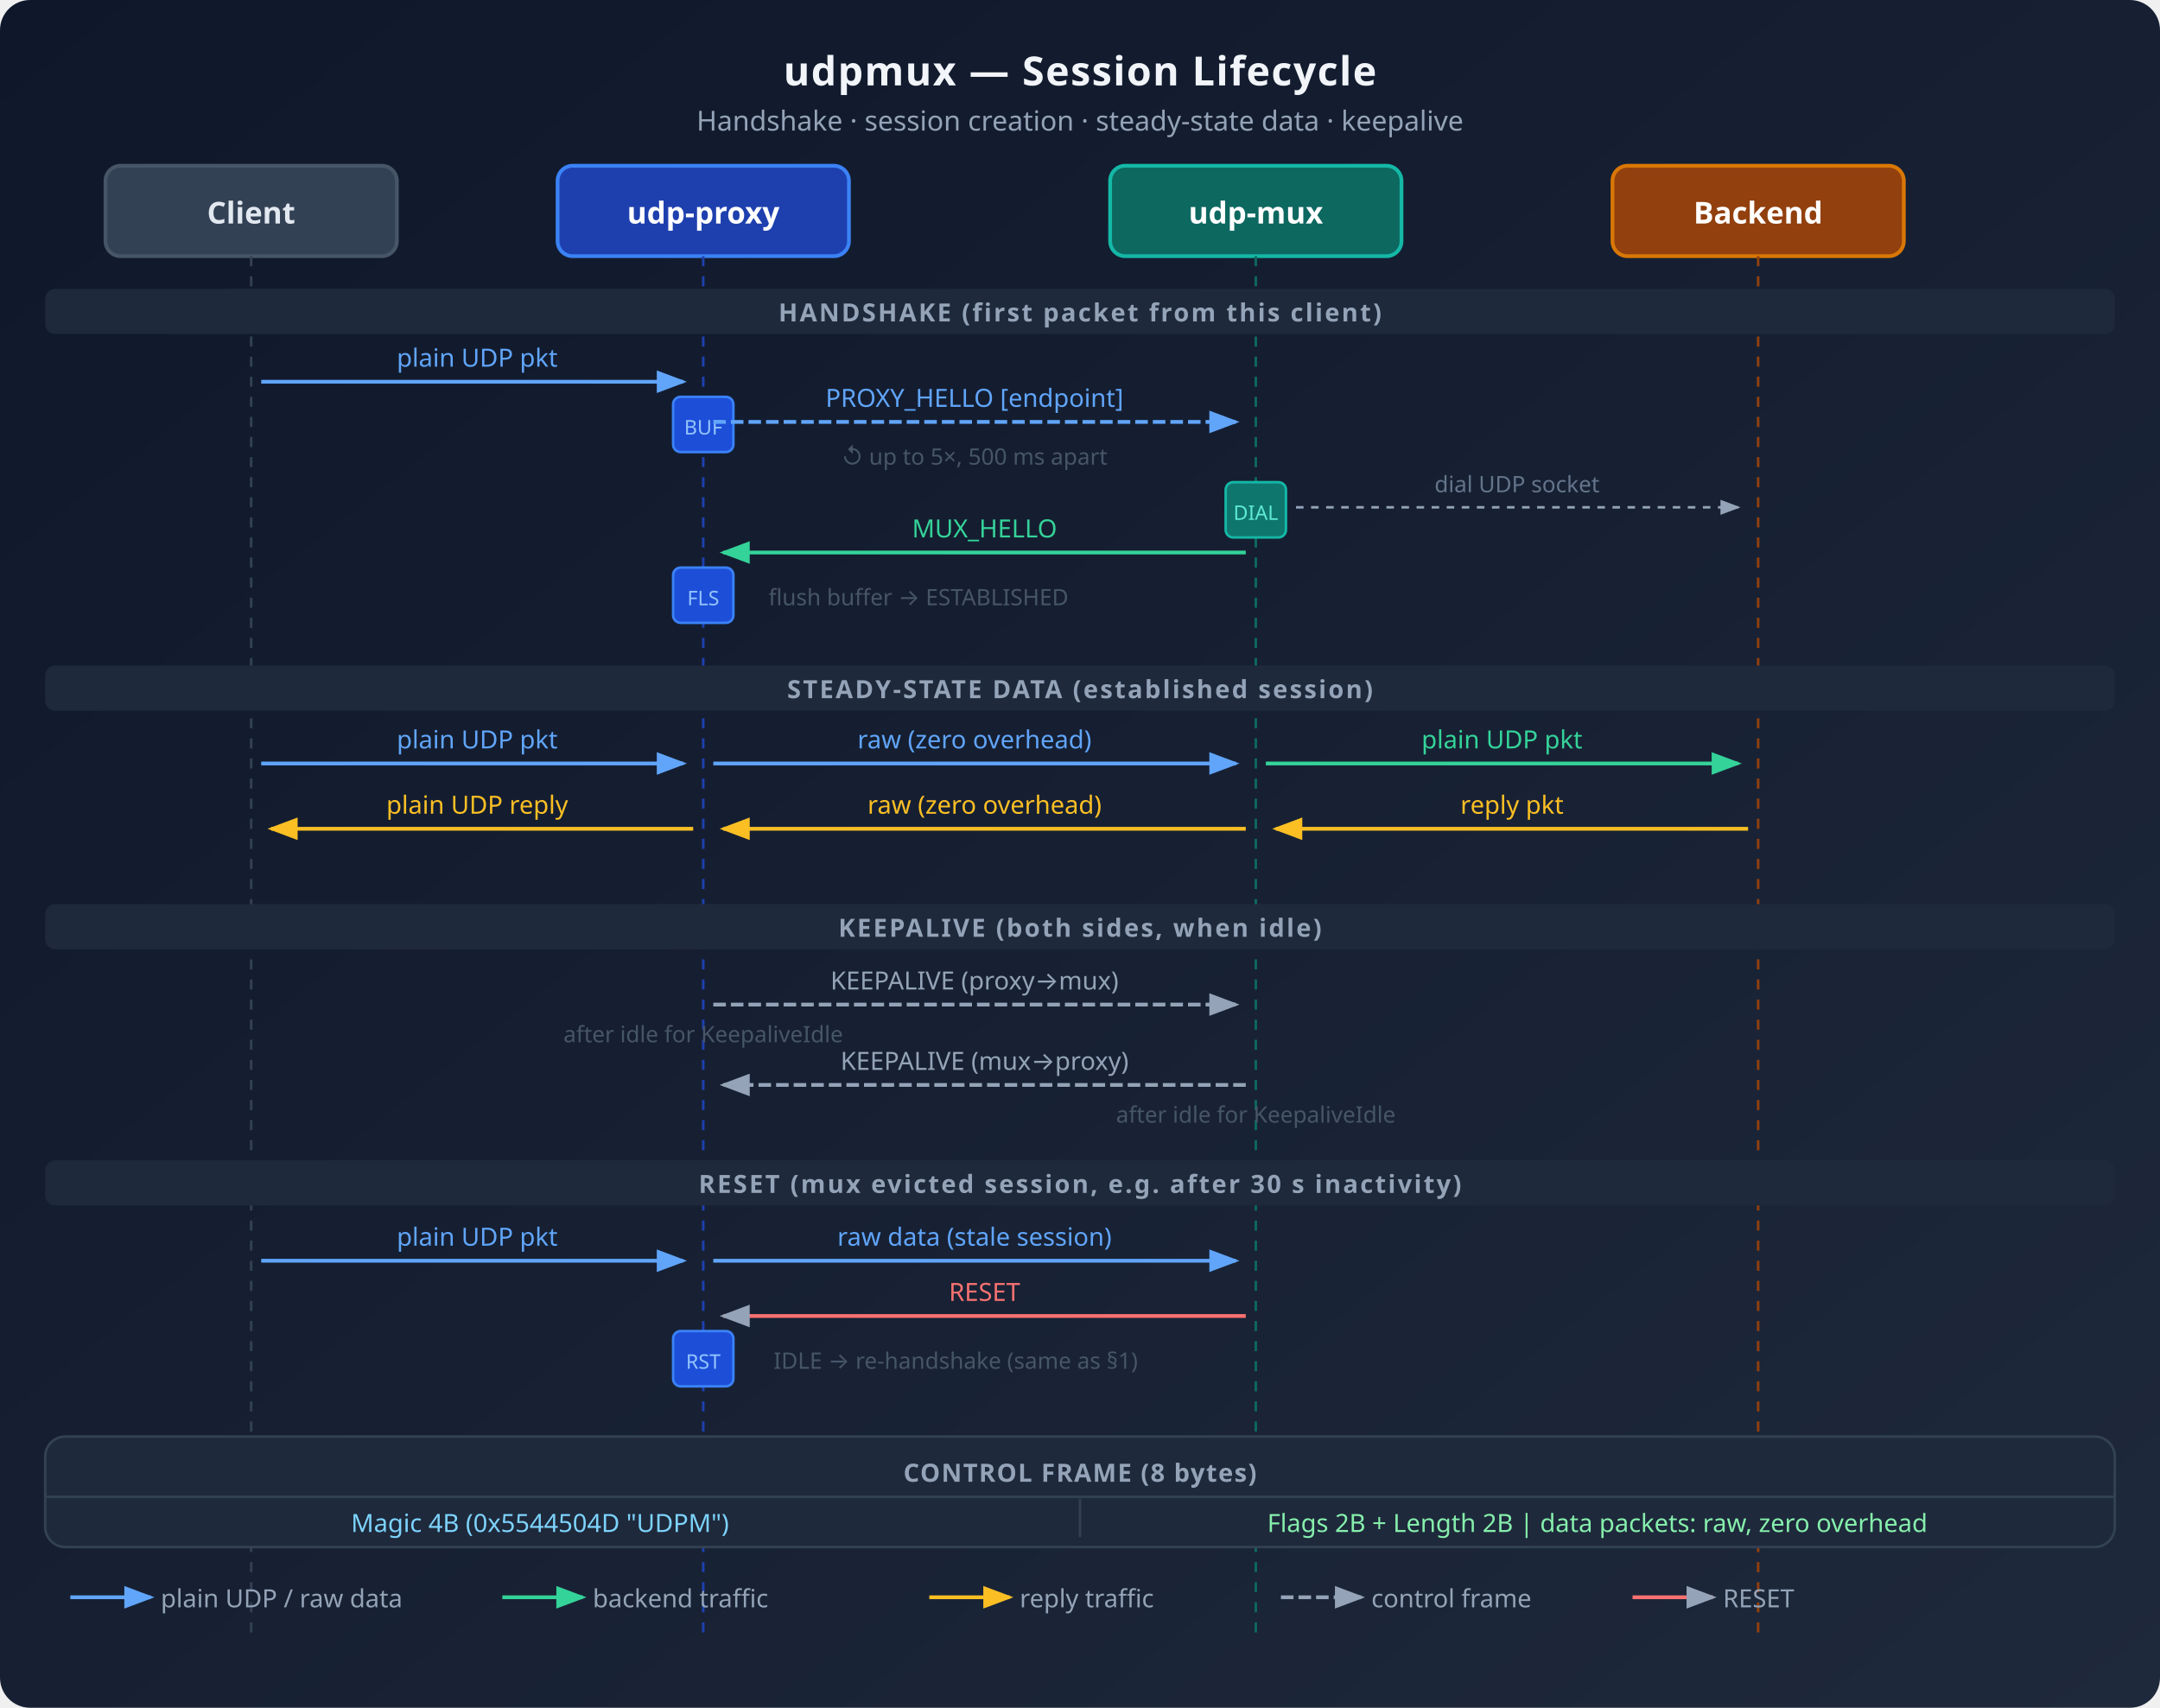
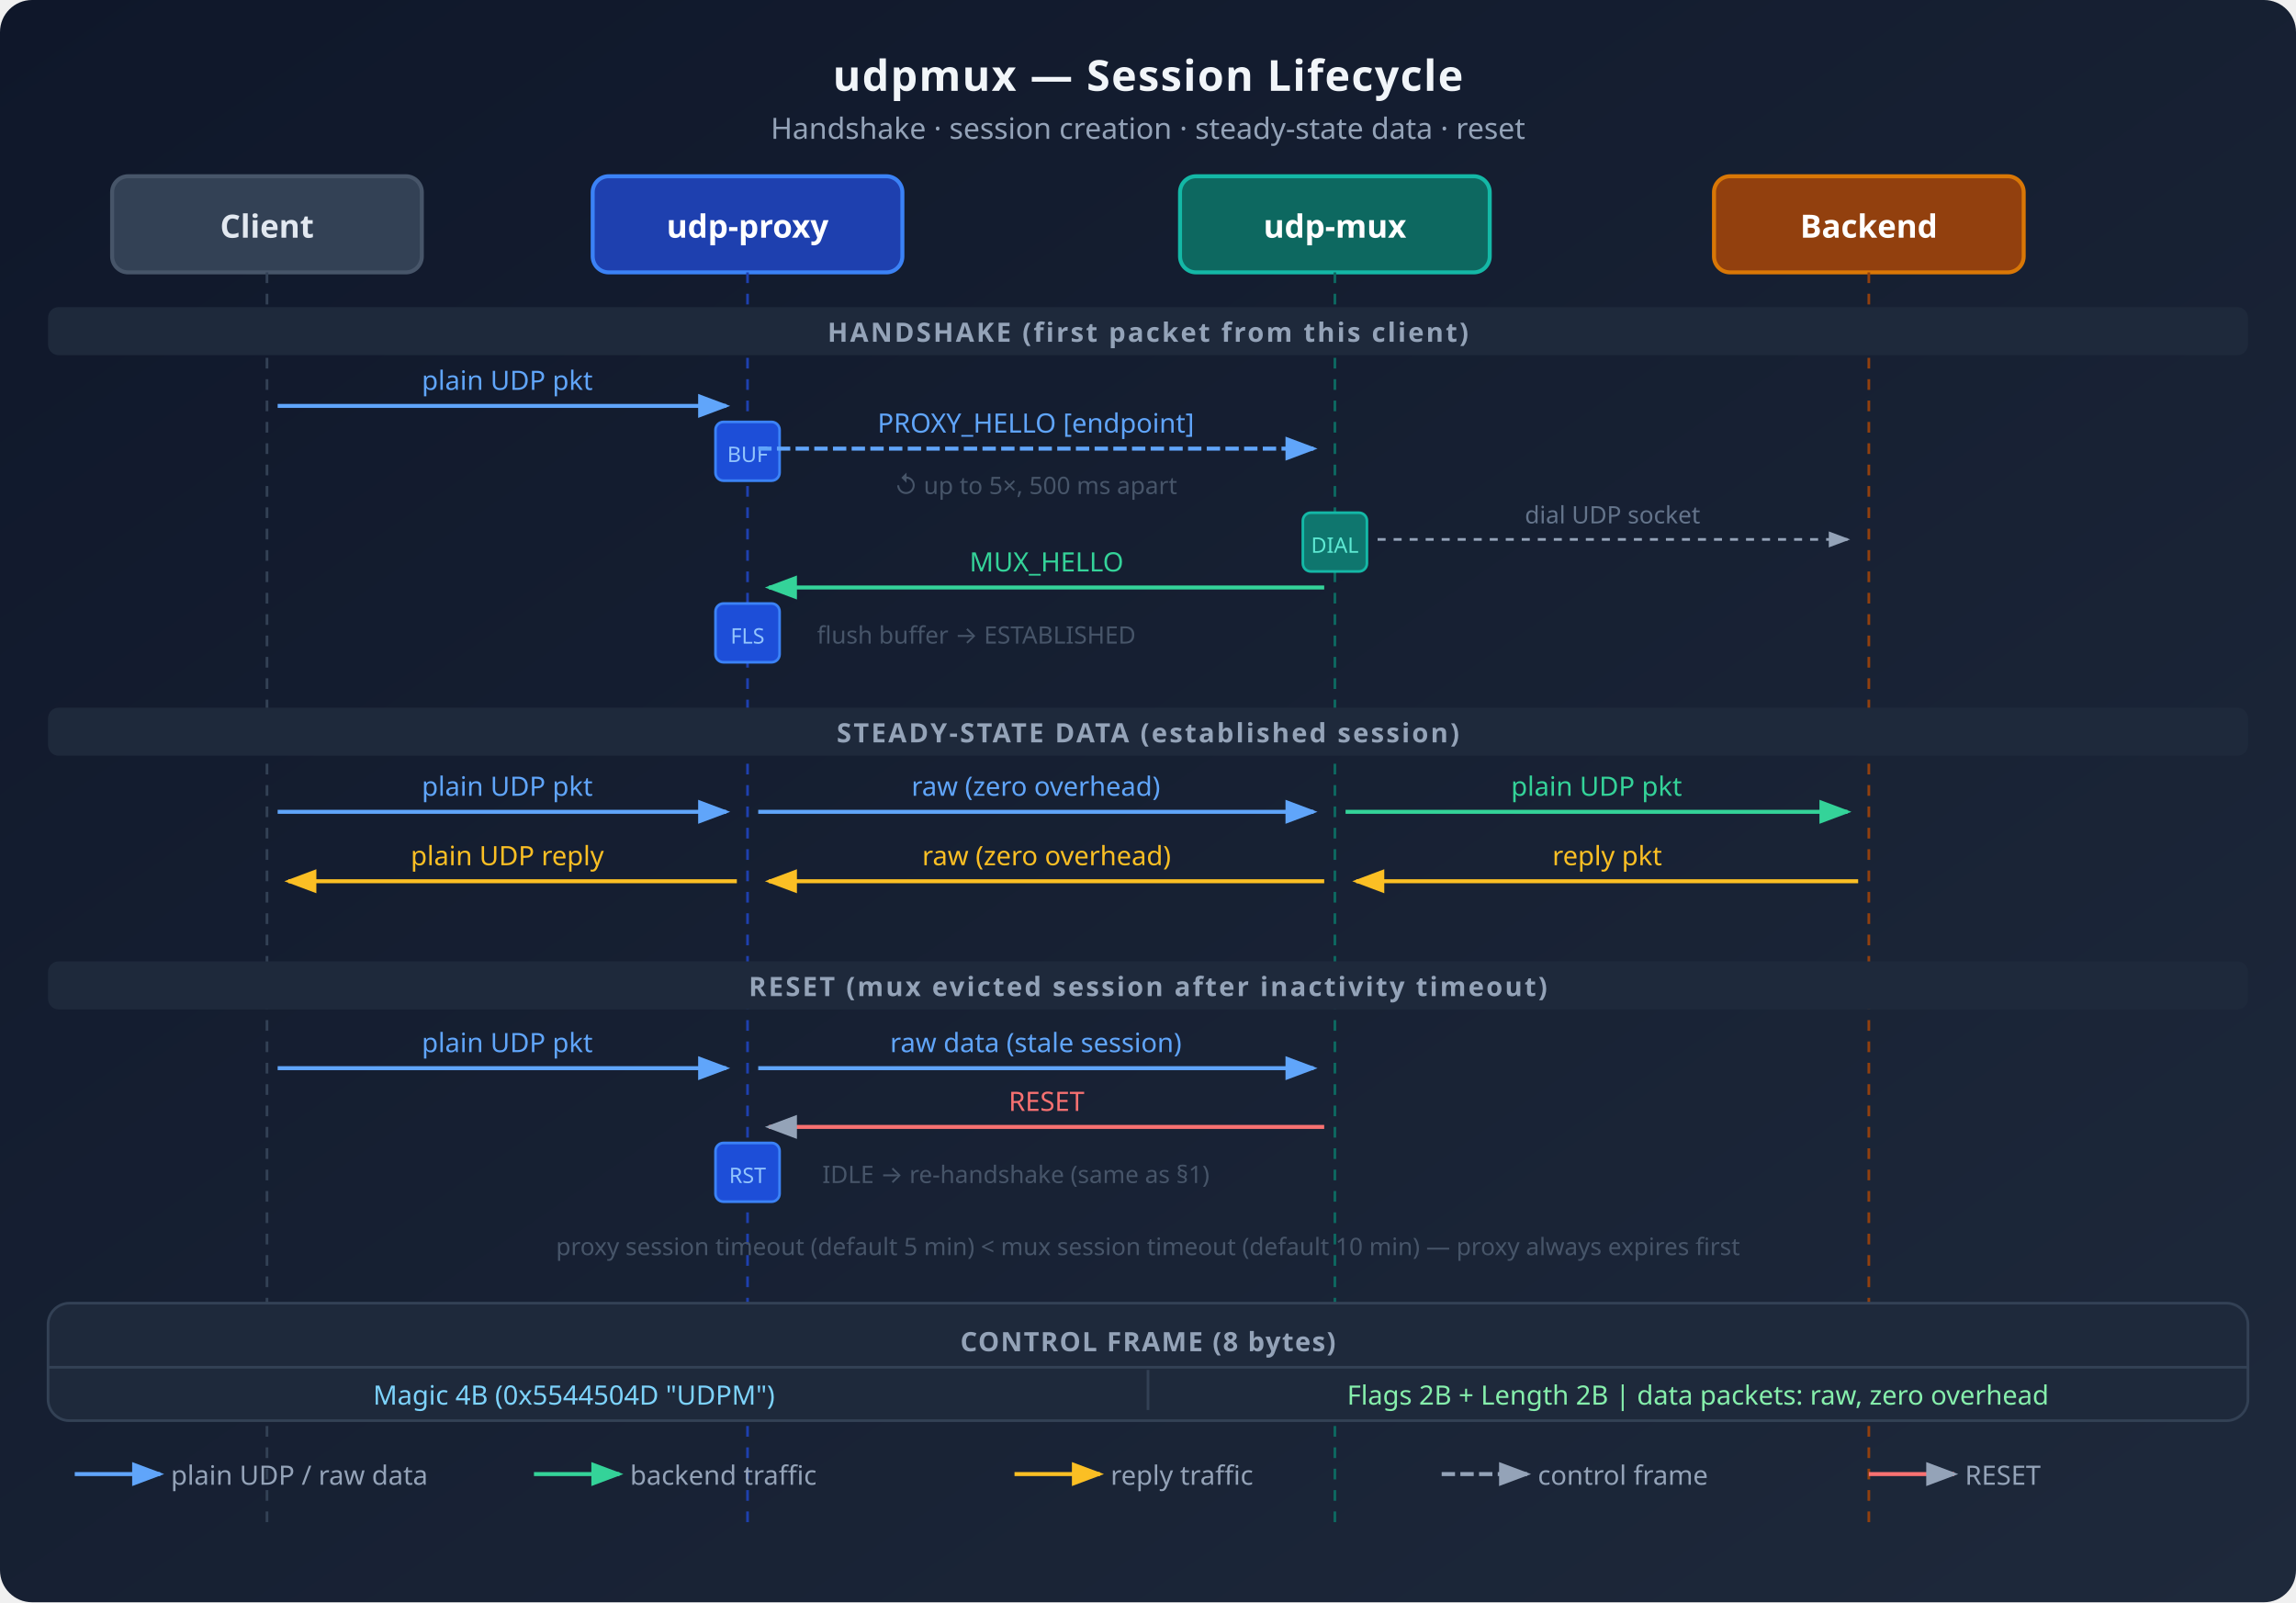
- <svg xmlns="http://www.w3.org/2000/svg" viewBox="0 0 860 680" width="860" height="680" font-family="'Segoe UI', system-ui, -apple-system, sans-serif">
+ <svg xmlns="http://www.w3.org/2000/svg" viewBox="0 0 860 600" width="860" height="600" font-family="'Segoe UI', system-ui, -apple-system, sans-serif">
  <defs>
    <linearGradient id="bgGrad" x1="0%" y1="0%" x2="100%" y2="100%">
      <stop offset="0%" style="stop-color:#0f172a" />
      <stop offset="100%" style="stop-color:#1e293b" />
    </linearGradient>
    <marker id="arr" markerWidth="8" markerHeight="8" refX="7" refY="3" orient="auto">
      <path d="M0,0 L0,6 L8,3 z" fill="#64748b" />
    </marker>
    <marker id="arrBlue" markerWidth="8" markerHeight="8" refX="7" refY="3" orient="auto">
      <path d="M0,0 L0,6 L8,3 z" fill="#60a5fa" />
    </marker>
    <marker id="arrGreen" markerWidth="8" markerHeight="8" refX="7" refY="3" orient="auto">
      <path d="M0,0 L0,6 L8,3 z" fill="#34d399" />
    </marker>
    <marker id="arrAmber" markerWidth="8" markerHeight="8" refX="7" refY="3" orient="auto">
      <path d="M0,0 L0,6 L8,3 z" fill="#fbbf24" />
    </marker>
    <marker id="arrSlate" markerWidth="8" markerHeight="8" refX="7" refY="3" orient="auto">
      <path d="M0,0 L0,6 L8,3 z" fill="#94a3b8" />
    </marker>
  </defs>
-   <rect width="860" height="680" fill="url(#bgGrad)" rx="12" />
+   <rect width="860" height="600" fill="url(#bgGrad)" rx="12" />
  <text x="430" y="34" text-anchor="middle" fill="#f1f5f9" font-size="16" font-weight="700" letter-spacing="0.5">udpmux — Session Lifecycle</text>
-   <text x="430" y="52" text-anchor="middle" fill="#94a3b8" font-size="11">Handshake · session creation · steady-state data · keepalive</text>
+   <text x="430" y="52" text-anchor="middle" fill="#94a3b8" font-size="11">Handshake · session creation · steady-state data · reset</text>
  <rect x="42" y="66" width="116" height="36" rx="6" fill="#334155" stroke="#475569" stroke-width="1.5" />
  <text x="100" y="89" text-anchor="middle" fill="#e2e8f0" font-size="12" font-weight="700">Client</text>
  <rect x="222" y="66" width="116" height="36" rx="6" fill="#1e40af" stroke="#3b82f6" stroke-width="1.5" />
  <text x="280" y="89" text-anchor="middle" fill="#ffffff" font-size="12" font-weight="700">udp-proxy</text>
  <rect x="442" y="66" width="116" height="36" rx="6" fill="#0d6860" stroke="#14b8a6" stroke-width="1.5" />
  <text x="500" y="89" text-anchor="middle" fill="#ffffff" font-size="12" font-weight="700">udp-mux</text>
  <rect x="642" y="66" width="116" height="36" rx="6" fill="#92400e" stroke="#d97706" stroke-width="1.5" />
  <text x="700" y="89" text-anchor="middle" fill="#ffffff" font-size="12" font-weight="700">Backend</text>
-   <line x1="100" y1="102" x2="100" y2="652" stroke="#334155" stroke-width="1" stroke-dasharray="4,4" />
-   <line x1="280" y1="102" x2="280" y2="652" stroke="#1e40af" stroke-width="1" stroke-dasharray="4,4" />
-   <line x1="500" y1="102" x2="500" y2="652" stroke="#0d6860" stroke-width="1" stroke-dasharray="4,4" />
-   <line x1="700" y1="102" x2="700" y2="652" stroke="#92400e" stroke-width="1" stroke-dasharray="4,4" />
+   <line x1="100" y1="102" x2="100" y2="570" stroke="#334155" stroke-width="1" stroke-dasharray="4,4" />
+   <line x1="280" y1="102" x2="280" y2="570" stroke="#1e40af" stroke-width="1" stroke-dasharray="4,4" />
+   <line x1="500" y1="102" x2="500" y2="570" stroke="#0d6860" stroke-width="1" stroke-dasharray="4,4" />
+   <line x1="700" y1="102" x2="700" y2="570" stroke="#92400e" stroke-width="1" stroke-dasharray="4,4" />
  <rect x="18" y="115" width="824" height="18" rx="4" fill="#1e293b" />
  <text x="430" y="128" text-anchor="middle" fill="#94a3b8" font-size="10" font-weight="700" letter-spacing="0.8">HANDSHAKE  (first packet from this client)</text>
  <line x1="104" y1="152" x2="272" y2="152" stroke="#60a5fa" stroke-width="1.5" marker-end="url(#arrBlue)" />
  <text x="190" y="146" text-anchor="middle" fill="#60a5fa" font-size="10">plain UDP pkt</text>
  <rect x="268" y="158" width="24" height="22" rx="3" fill="#1d4ed8" stroke="#3b82f6" stroke-width="1" />
  <text x="280" y="173" text-anchor="middle" fill="#93c5fd" font-size="8">BUF</text>
  <line x1="284" y1="168" x2="492" y2="168" stroke="#60a5fa" stroke-width="1.5" marker-end="url(#arrBlue)" stroke-dasharray="5,2" />
  <text x="388" y="162" text-anchor="middle" fill="#60a5fa" font-size="10">PROXY_HELLO [endpoint]</text>
  <text x="388" y="185" text-anchor="middle" fill="#475569" font-size="9">↺ up to 5×, 500 ms apart</text>
  <rect x="488" y="192" width="24" height="22" rx="3" fill="#0f766e" stroke="#14b8a6" stroke-width="1" />
  <text x="500" y="207" text-anchor="middle" fill="#5eead4" font-size="8">DIAL</text>
  <line x1="516" y1="202" x2="692" y2="202" stroke="#94a3b8" stroke-width="1" marker-end="url(#arrSlate)" stroke-dasharray="3,3" />
  <text x="604" y="196" text-anchor="middle" fill="#64748b" font-size="9">dial UDP socket</text>
  <line x1="496" y1="220" x2="288" y2="220" stroke="#34d399" stroke-width="1.5" marker-end="url(#arrGreen)" />
  <text x="392" y="214" text-anchor="middle" fill="#34d399" font-size="10">MUX_HELLO</text>
  <rect x="268" y="226" width="24" height="22" rx="3" fill="#1d4ed8" stroke="#3b82f6" stroke-width="1" />
  <text x="280" y="241" text-anchor="middle" fill="#93c5fd" font-size="8">FLS</text>
  <text x="306" y="241" fill="#475569" font-size="9">flush buffer → ESTABLISHED</text>
  <rect x="18" y="265" width="824" height="18" rx="4" fill="#1e293b" />
  <text x="430" y="278" text-anchor="middle" fill="#94a3b8" font-size="10" font-weight="700" letter-spacing="0.8">STEADY-STATE DATA  (established session)</text>
  <line x1="104" y1="304" x2="272" y2="304" stroke="#60a5fa" stroke-width="1.5" marker-end="url(#arrBlue)" />
  <text x="190" y="298" text-anchor="middle" fill="#60a5fa" font-size="10">plain UDP pkt</text>
  <line x1="284" y1="304" x2="492" y2="304" stroke="#60a5fa" stroke-width="1.5" marker-end="url(#arrBlue)" />
  <text x="388" y="298" text-anchor="middle" fill="#60a5fa" font-size="10">raw (zero overhead)</text>
  <line x1="504" y1="304" x2="692" y2="304" stroke="#34d399" stroke-width="1.5" marker-end="url(#arrGreen)" />
  <text x="598" y="298" text-anchor="middle" fill="#34d399" font-size="10">plain UDP pkt</text>
  <line x1="696" y1="330" x2="508" y2="330" stroke="#fbbf24" stroke-width="1.5" marker-end="url(#arrAmber)" />
  <text x="602" y="324" text-anchor="middle" fill="#fbbf24" font-size="10">reply pkt</text>
  <line x1="496" y1="330" x2="288" y2="330" stroke="#fbbf24" stroke-width="1.5" marker-end="url(#arrAmber)" />
  <text x="392" y="324" text-anchor="middle" fill="#fbbf24" font-size="10">raw (zero overhead)</text>
  <line x1="276" y1="330" x2="108" y2="330" stroke="#fbbf24" stroke-width="1.5" marker-end="url(#arrAmber)" />
  <text x="190" y="324" text-anchor="middle" fill="#fbbf24" font-size="10">plain UDP reply</text>
  <rect x="18" y="360" width="824" height="18" rx="4" fill="#1e293b" />
-   <text x="430" y="373" text-anchor="middle" fill="#94a3b8" font-size="10" font-weight="700" letter-spacing="0.8">KEEPALIVE  (both sides, when idle)</text>
-   <line x1="284" y1="400" x2="492" y2="400" stroke="#94a3b8" stroke-width="1.5" marker-end="url(#arrSlate)" stroke-dasharray="5,2" />
-   <text x="388" y="394" text-anchor="middle" fill="#94a3b8" font-size="10">KEEPALIVE (proxy→mux)</text>
-   <text x="280" y="415" text-anchor="middle" fill="#475569" font-size="9">after idle for KeepaliveIdle</text>
-   <line x1="496" y1="432" x2="288" y2="432" stroke="#94a3b8" stroke-width="1.5" marker-end="url(#arrSlate)" stroke-dasharray="5,2" />
-   <text x="392" y="426" text-anchor="middle" fill="#94a3b8" font-size="10">KEEPALIVE (mux→proxy)</text>
-   <text x="500" y="447" text-anchor="middle" fill="#475569" font-size="9">after idle for KeepaliveIdle</text>
-   <rect x="18" y="462" width="824" height="18" rx="4" fill="#1e293b" />
-   <text x="430" y="475" text-anchor="middle" fill="#94a3b8" font-size="10" font-weight="700" letter-spacing="0.8">RESET  (mux evicted session, e.g. after 30 s inactivity)</text>
-   <line x1="104" y1="502" x2="272" y2="502" stroke="#60a5fa" stroke-width="1.5" marker-end="url(#arrBlue)" />
-   <text x="190" y="496" text-anchor="middle" fill="#60a5fa" font-size="10">plain UDP pkt</text>
-   <line x1="284" y1="502" x2="492" y2="502" stroke="#60a5fa" stroke-width="1.5" marker-end="url(#arrBlue)" />
-   <text x="388" y="496" text-anchor="middle" fill="#60a5fa" font-size="10">raw data (stale session)</text>
-   <line x1="496" y1="524" x2="288" y2="524" stroke="#f87171" stroke-width="1.5" marker-end="url(#arrSlate)" />
-   <text x="392" y="518" text-anchor="middle" fill="#f87171" font-size="10">RESET</text>
-   <rect x="268" y="530" width="24" height="22" rx="3" fill="#1d4ed8" stroke="#3b82f6" stroke-width="1" />
-   <text x="280" y="545" text-anchor="middle" fill="#93c5fd" font-size="8">RST</text>
-   <text x="308" y="545" fill="#475569" font-size="9">IDLE → re-handshake (same as §1)</text>
-   <rect x="18" y="572" width="824" height="44" rx="8" fill="#1e293b" stroke="#334155" stroke-width="1" />
-   <text x="430" y="590" text-anchor="middle" fill="#94a3b8" font-size="10" font-weight="700" letter-spacing="0.5">CONTROL FRAME  (8 bytes)</text>
-   <line x1="18" y1="596" x2="842" y2="596" stroke="#334155" stroke-width="1" />
-   <text x="215" y="610" text-anchor="middle" fill="#7dd3fc" font-size="10">Magic 4B  (0x5544504D "UDPM")</text>
-   <line x1="430" y1="597" x2="430" y2="612" stroke="#334155" stroke-width="1" />
-   <text x="636" y="610" text-anchor="middle" fill="#86efac" font-size="10">Flags 2B  +  Length 2B  |  data packets: raw, zero overhead</text>
-   <line x1="28" y1="636" x2="60" y2="636" stroke="#60a5fa" stroke-width="1.5" marker-end="url(#arrBlue)" />
-   <text x="64" y="640" fill="#94a3b8" font-size="10">plain UDP / raw data</text>
-   <line x1="200" y1="636" x2="232" y2="636" stroke="#34d399" stroke-width="1.5" marker-end="url(#arrGreen)" />
-   <text x="236" y="640" fill="#94a3b8" font-size="10">backend traffic</text>
-   <line x1="370" y1="636" x2="402" y2="636" stroke="#fbbf24" stroke-width="1.5" marker-end="url(#arrAmber)" />
-   <text x="406" y="640" fill="#94a3b8" font-size="10">reply traffic</text>
-   <line x1="510" y1="636" x2="542" y2="636" stroke="#94a3b8" stroke-width="1.5" stroke-dasharray="5,2" marker-end="url(#arrSlate)" />
-   <text x="546" y="640" fill="#94a3b8" font-size="10">control frame</text>
-   <line x1="650" y1="636" x2="682" y2="636" stroke="#f87171" stroke-width="1.5" marker-end="url(#arrSlate)" />
-   <text x="686" y="640" fill="#94a3b8" font-size="10">RESET</text>
+   <text x="430" y="373" text-anchor="middle" fill="#94a3b8" font-size="10" font-weight="700" letter-spacing="0.8">RESET  (mux evicted session after inactivity timeout)</text>
+   <line x1="104" y1="400" x2="272" y2="400" stroke="#60a5fa" stroke-width="1.5" marker-end="url(#arrBlue)" />
+   <text x="190" y="394" text-anchor="middle" fill="#60a5fa" font-size="10">plain UDP pkt</text>
+   <line x1="284" y1="400" x2="492" y2="400" stroke="#60a5fa" stroke-width="1.5" marker-end="url(#arrBlue)" />
+   <text x="388" y="394" text-anchor="middle" fill="#60a5fa" font-size="10">raw data (stale session)</text>
+   <line x1="496" y1="422" x2="288" y2="422" stroke="#f87171" stroke-width="1.5" marker-end="url(#arrSlate)" />
+   <text x="392" y="416" text-anchor="middle" fill="#f87171" font-size="10">RESET</text>
+   <rect x="268" y="428" width="24" height="22" rx="3" fill="#1d4ed8" stroke="#3b82f6" stroke-width="1" />
+   <text x="280" y="443" text-anchor="middle" fill="#93c5fd" font-size="8">RST</text>
+   <text x="308" y="443" fill="#475569" font-size="9">IDLE → re-handshake (same as §1)</text>
+   <text x="430" y="470" text-anchor="middle" fill="#475569" font-size="9">proxy session timeout (default 5 min) &lt; mux session timeout (default 10 min) — proxy always expires first</text>
+   <rect x="18" y="488" width="824" height="44" rx="8" fill="#1e293b" stroke="#334155" stroke-width="1" />
+   <text x="430" y="506" text-anchor="middle" fill="#94a3b8" font-size="10" font-weight="700" letter-spacing="0.5">CONTROL FRAME  (8 bytes)</text>
+   <line x1="18" y1="512" x2="842" y2="512" stroke="#334155" stroke-width="1" />
+   <text x="215" y="526" text-anchor="middle" fill="#7dd3fc" font-size="10">Magic 4B  (0x5544504D "UDPM")</text>
+   <line x1="430" y1="513" x2="430" y2="528" stroke="#334155" stroke-width="1" />
+   <text x="636" y="526" text-anchor="middle" fill="#86efac" font-size="10">Flags 2B  +  Length 2B  |  data packets: raw, zero overhead</text>
+   <line x1="28" y1="552" x2="60" y2="552" stroke="#60a5fa" stroke-width="1.5" marker-end="url(#arrBlue)" />
+   <text x="64" y="556" fill="#94a3b8" font-size="10">plain UDP / raw data</text>
+   <line x1="200" y1="552" x2="232" y2="552" stroke="#34d399" stroke-width="1.5" marker-end="url(#arrGreen)" />
+   <text x="236" y="556" fill="#94a3b8" font-size="10">backend traffic</text>
+   <line x1="380" y1="552" x2="412" y2="552" stroke="#fbbf24" stroke-width="1.5" marker-end="url(#arrAmber)" />
+   <text x="416" y="556" fill="#94a3b8" font-size="10">reply traffic</text>
+   <line x1="540" y1="552" x2="572" y2="552" stroke="#94a3b8" stroke-width="1.5" stroke-dasharray="5,2" marker-end="url(#arrSlate)" />
+   <text x="576" y="556" fill="#94a3b8" font-size="10">control frame</text>
+   <line x1="700" y1="552" x2="732" y2="552" stroke="#f87171" stroke-width="1.5" marker-end="url(#arrSlate)" />
+   <text x="736" y="556" fill="#94a3b8" font-size="10">RESET</text>
</svg>
